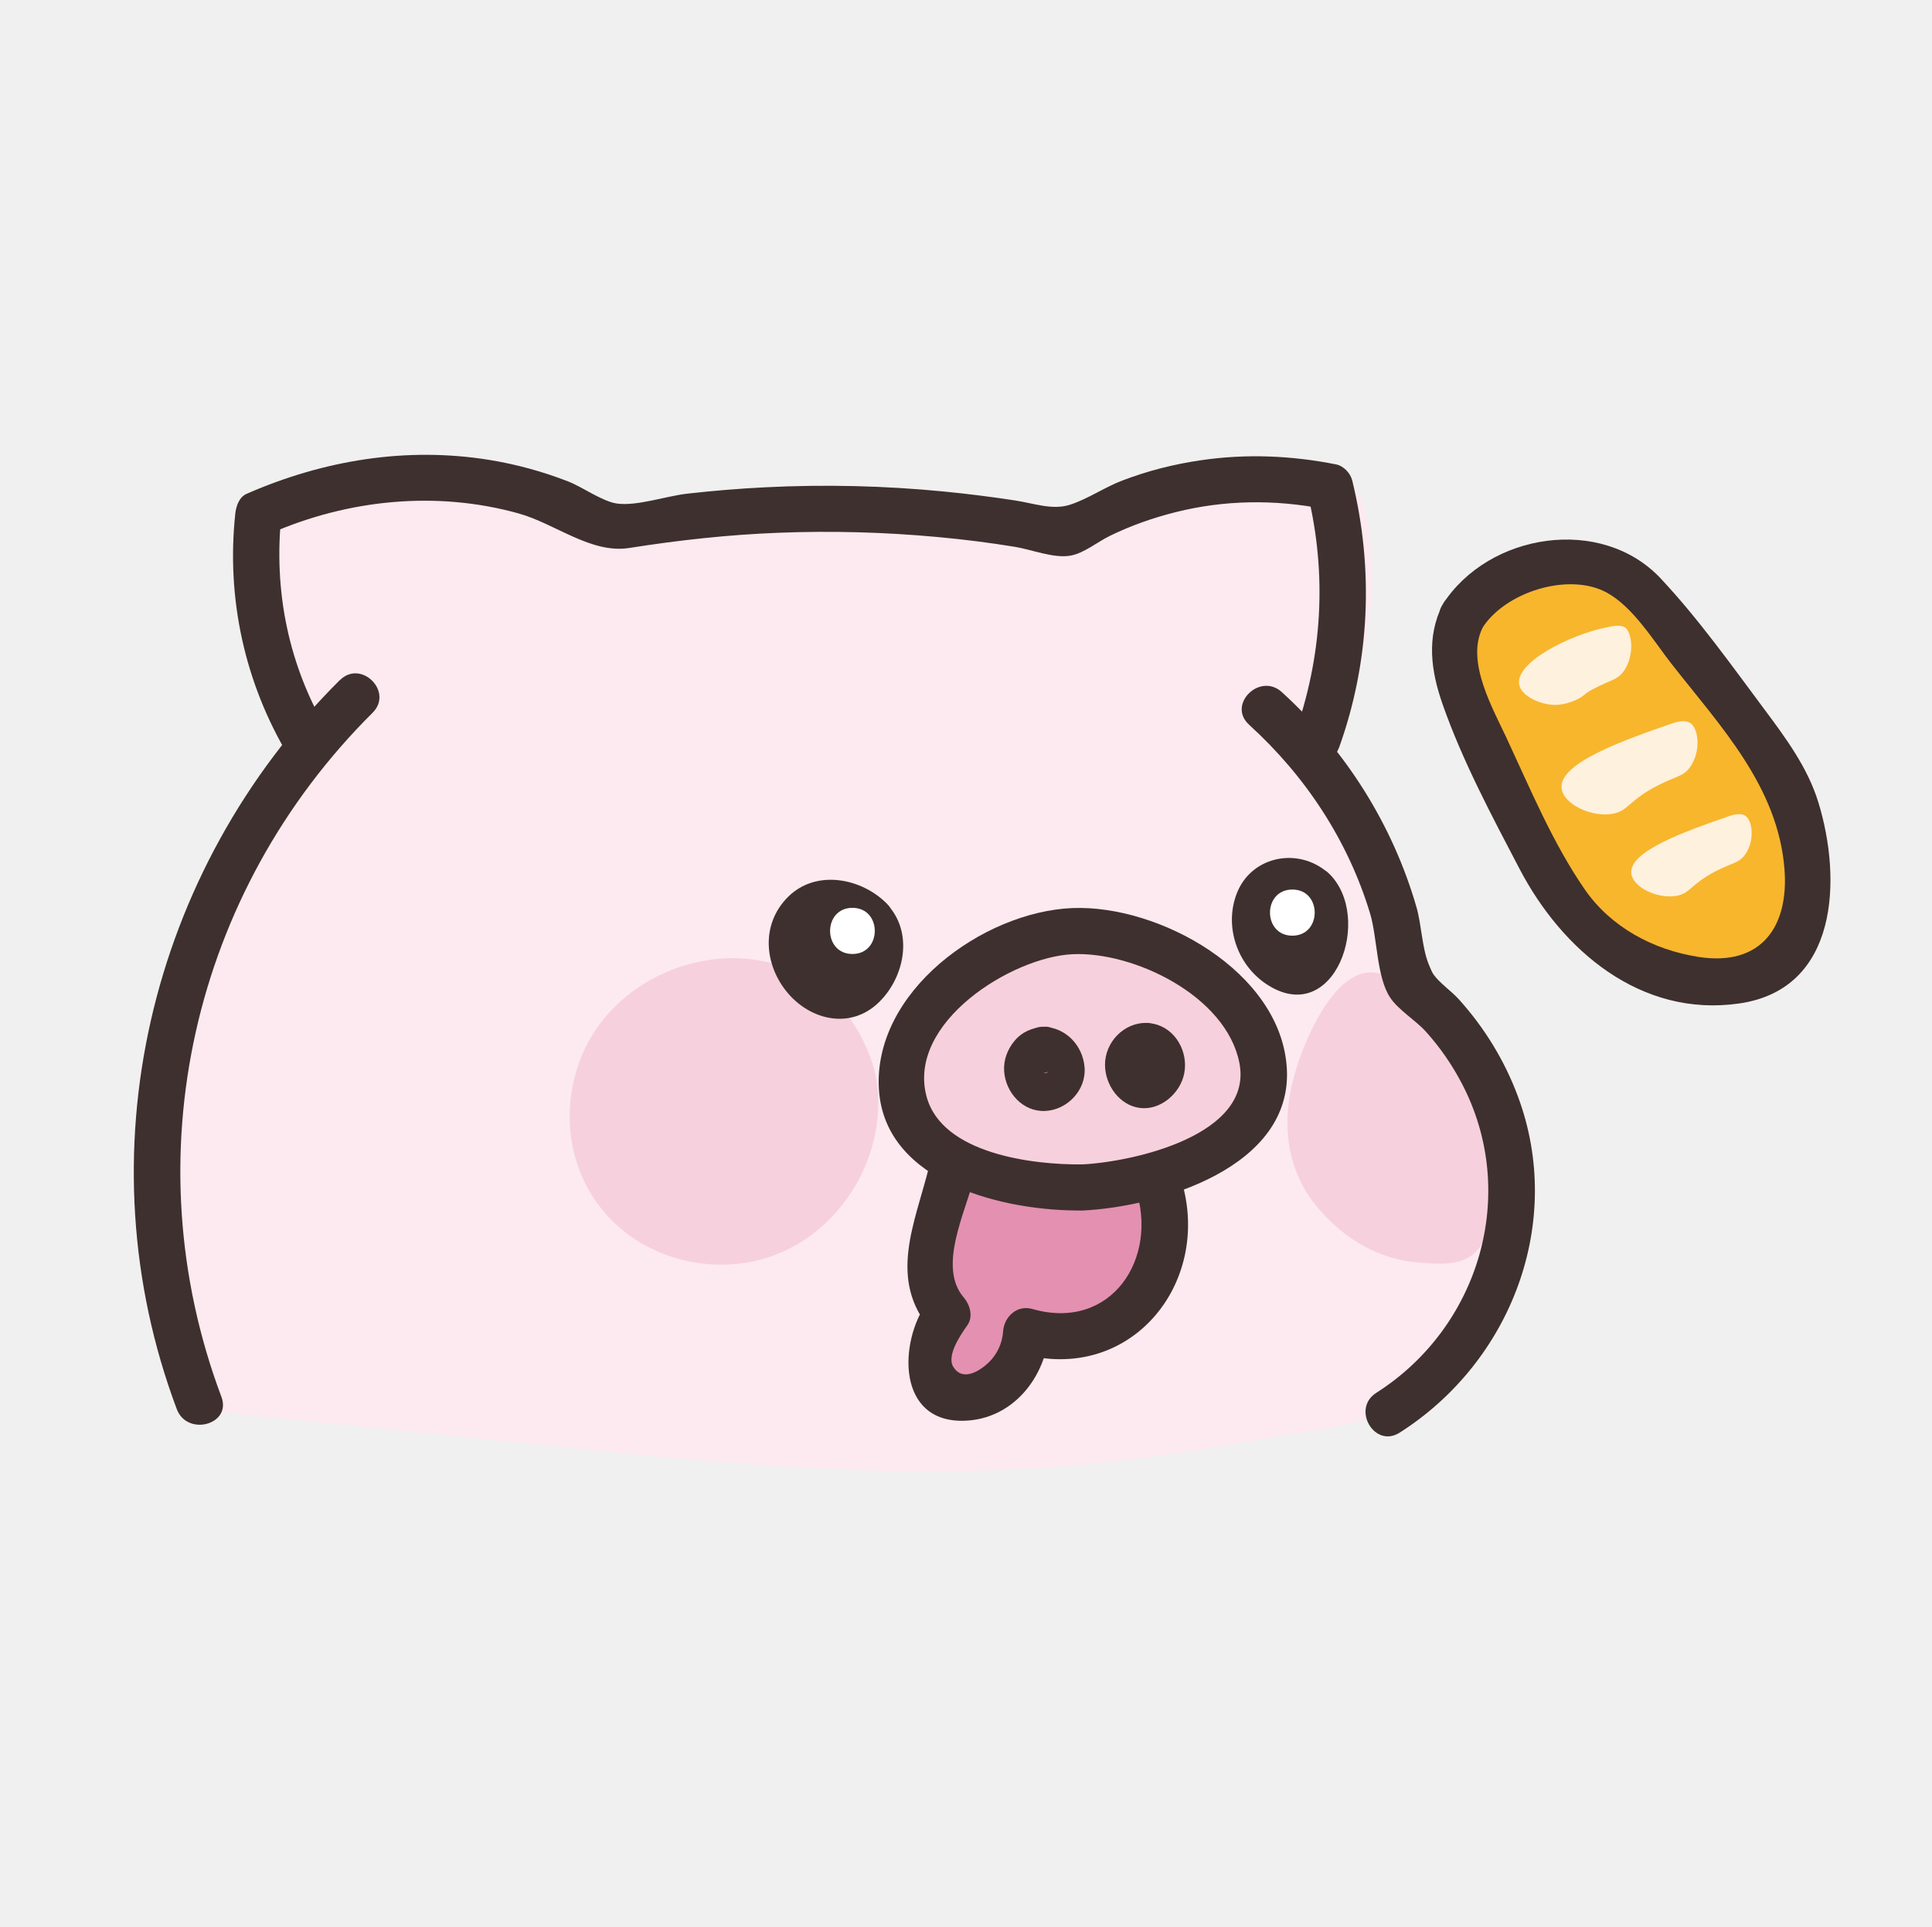
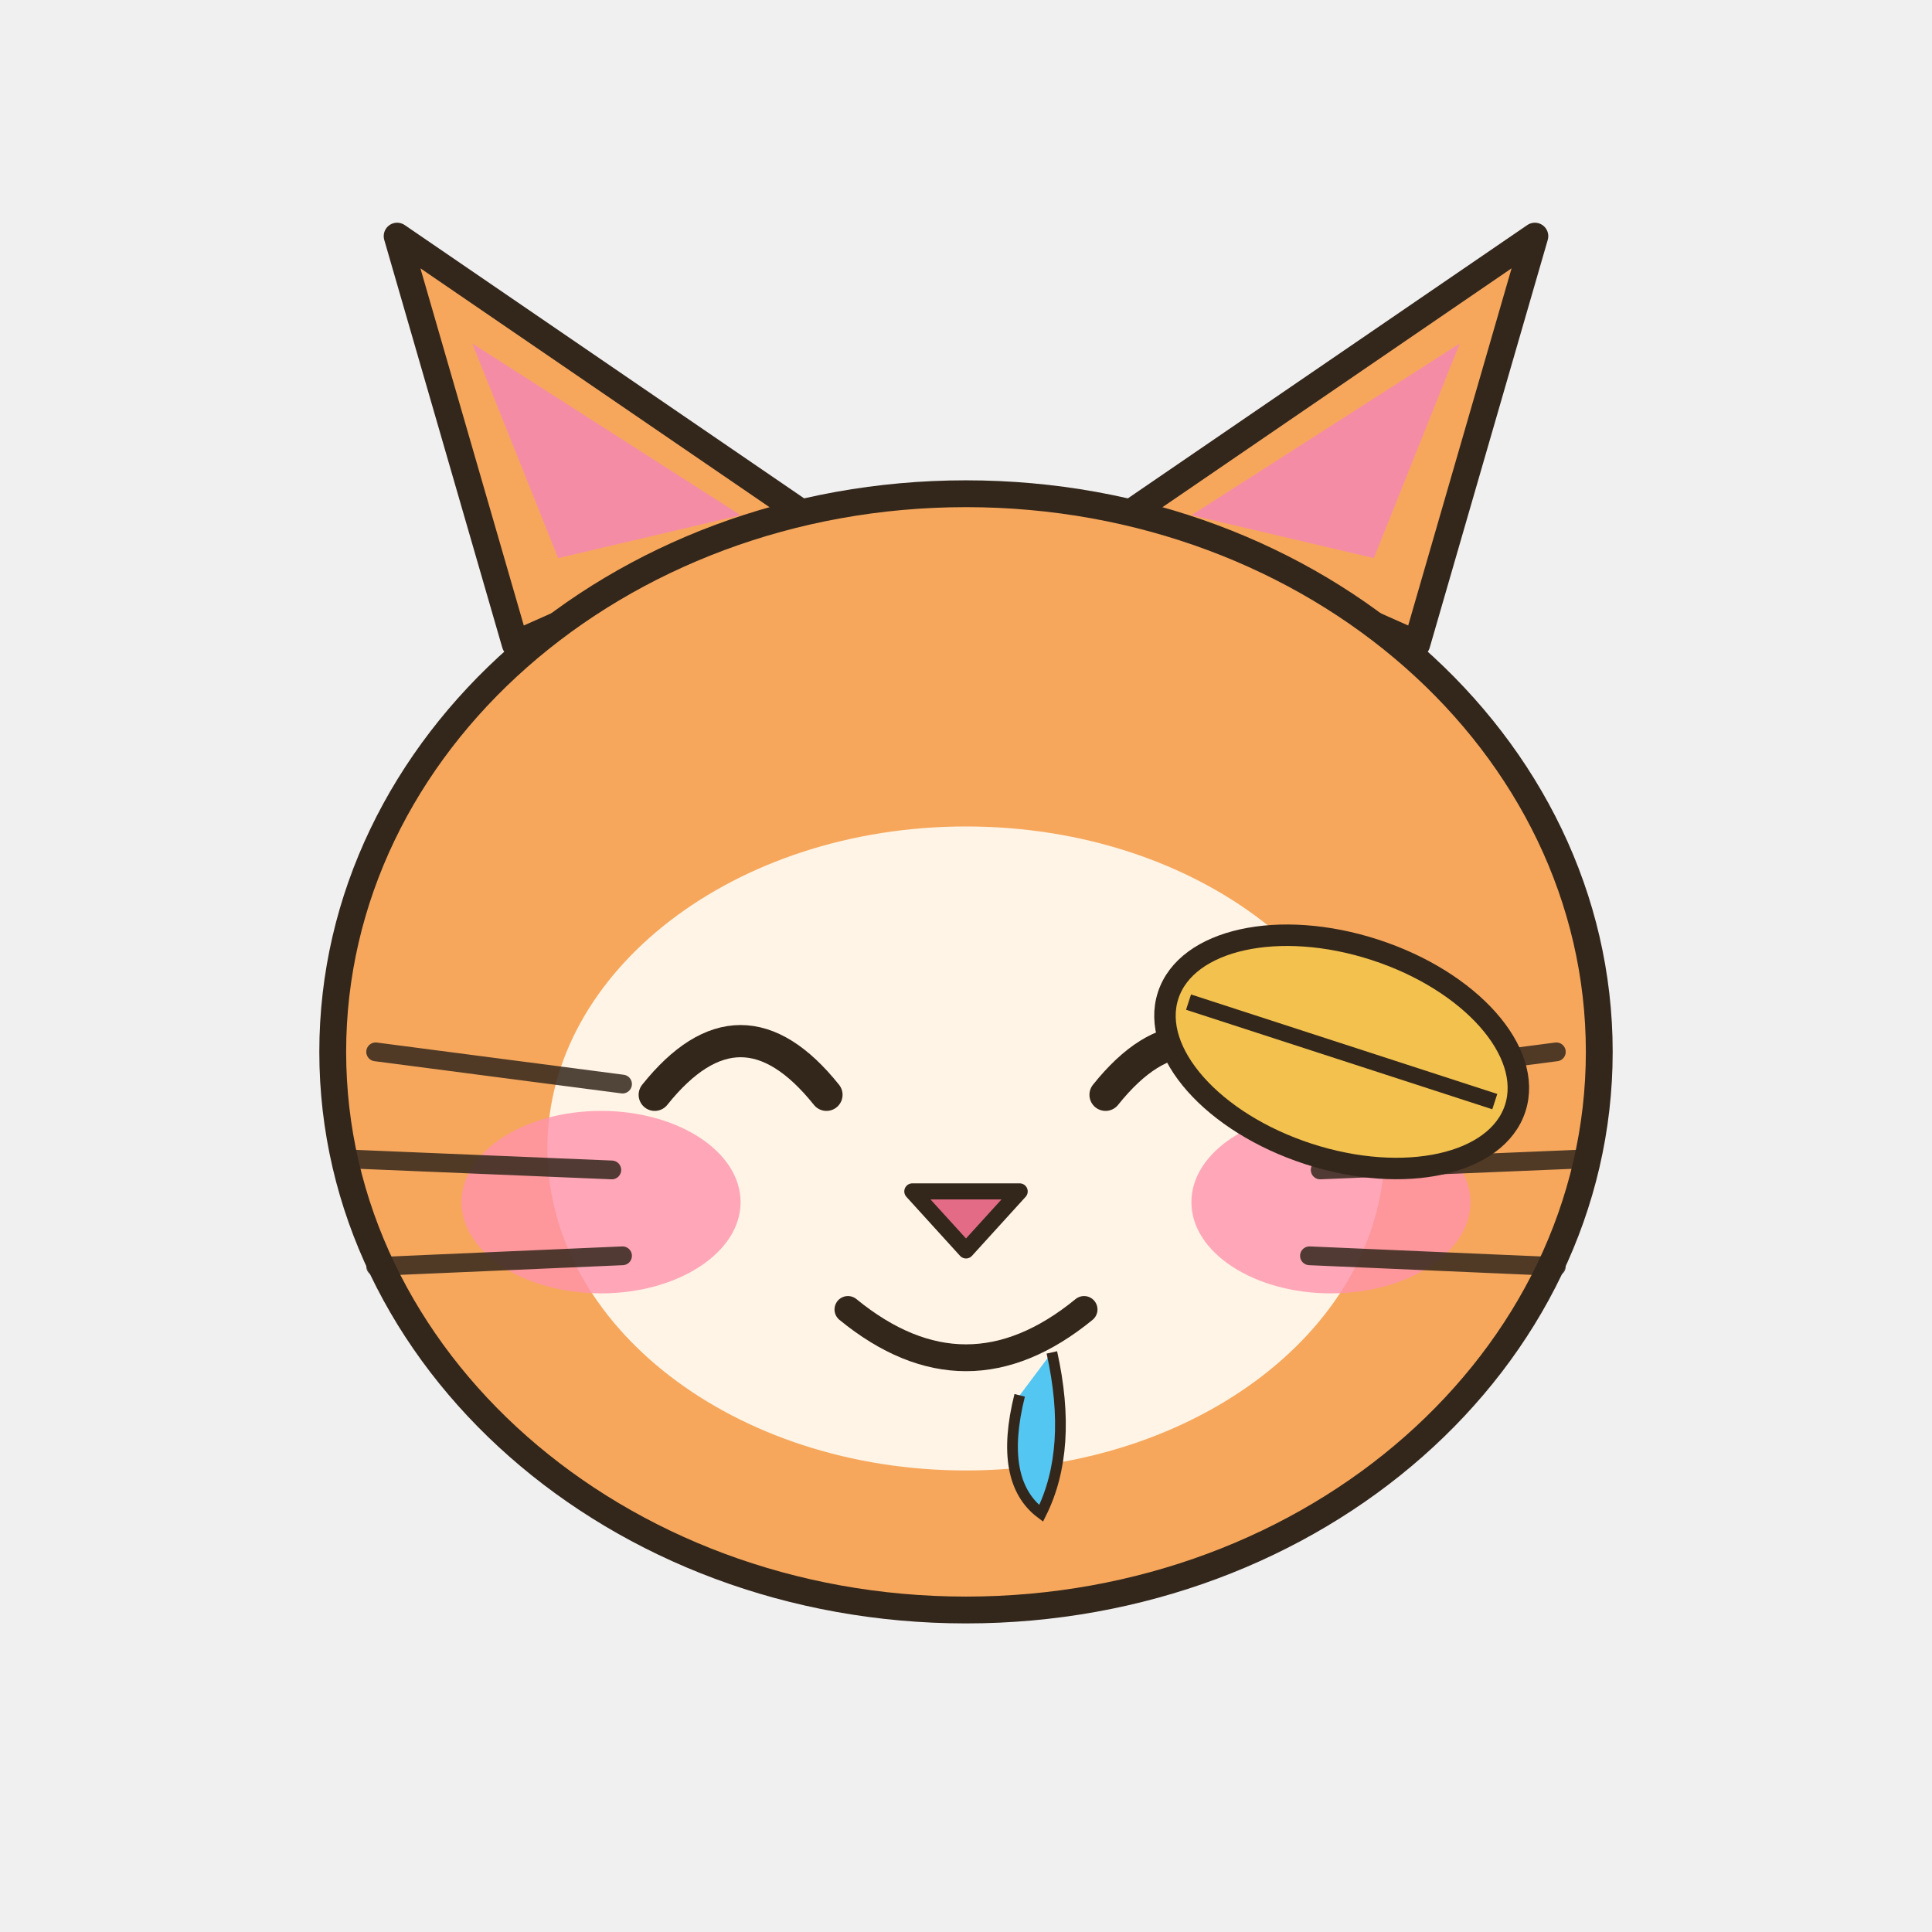
- <svg xmlns="http://www.w3.org/2000/svg" width="361" height="360" viewBox="0 0 361 360" fill="none">
-   <path d="M248.337 266.914C267.892 263.91 282.624 247.438 283.992 228.236C285.101 212.54 277.123 197.118 263.616 188.666C263.385 182.227 262.204 171.533 256.818 159.877C253.074 151.77 248.509 145.834 244.938 141.881C248.005 137.871 254.255 128.543 255.969 114.903C257.193 105.1 255.58 97.08 254.27 92.423C248.625 91.057 240.719 89.865 231.344 90.626C217.994 91.704 207.727 96.275 201.635 99.624C190.129 97.224 176.089 95.283 160.047 95.125C142.147 94.953 126.623 97.037 114.21 99.624C107.902 96.534 97.649 92.509 84.501 91.532C69.928 90.439 58.249 93.587 51.394 96.031C51.034 101.55 51.106 109.412 53.093 118.51C55.052 127.451 58.177 134.436 60.74 139.193C53.54 147.142 35.035 169.679 30.182 204.85C26.496 231.542 32.4 252.915 36.058 263.421C75.458 267.388 104.144 270.335 116.816 271.643C192.347 279.419 215.546 271.945 248.337 266.914Z" fill="#FCEAF0" />
-   <path d="M148.425 181.537C134.918 175.27 117.075 181.393 109.875 194.832C105.252 203.456 104.806 215.515 111.632 224.915C118.89 234.905 131.678 238.168 142.118 235.408C157.253 231.398 166.671 214.926 163.488 200.438C163.316 199.647 160.349 187.071 148.425 181.551V181.537Z" fill="#F7D0DD" />
-   <path d="M255.954 181.724C248.913 181.954 243.584 194.775 241.971 200.538C241.079 203.729 238.415 213.288 244.045 222.716C244.506 223.493 251.562 234.876 265.027 235.954C268.699 236.242 272.486 236.558 275.093 234.546C286.066 226.051 269.289 181.293 255.954 181.724Z" fill="#F7D0DD" />
-   <path d="M250.165 139.84C255.983 123.699 256.732 106.451 252.671 89.807C252.34 88.442 251.073 87.076 249.647 86.789C241.309 85.136 232.928 84.776 224.504 85.998C219.42 86.731 214.466 87.981 209.671 89.821C206.388 91.072 203.205 93.285 199.907 94.335C196.61 95.384 193.182 94.061 189.669 93.53C185.262 92.854 180.841 92.293 176.406 91.862C165.288 90.77 154.085 90.511 142.924 91.072C138.057 91.316 133.204 91.719 128.365 92.265C124.564 92.696 118.933 94.636 115.275 94.105C112.539 93.716 108.867 91.029 106.174 89.979C101.407 88.125 96.483 86.774 91.442 85.955C75.918 83.44 60.423 86.012 46.109 92.279C44.655 92.912 44.122 94.593 43.964 96.002C42.264 111.87 45.735 127.666 53.943 141.349C56.794 146.107 64.268 141.781 61.403 136.994C53.914 124.518 51.049 110.433 52.604 96.002L50.458 99.725C65.017 93.343 81.535 91.661 96.915 95.959C103.755 97.87 110.465 103.533 117.565 102.412C126.839 100.946 136.127 99.926 145.502 99.566C155.381 99.178 165.274 99.451 175.124 100.357C179.977 100.802 184.83 101.406 189.64 102.197C192.75 102.7 196.855 104.381 199.979 103.85C202.557 103.404 205.048 101.277 207.396 100.141C211.342 98.215 215.474 96.764 219.737 95.7C228.795 93.429 238.199 93.314 247.329 95.111L244.304 92.092C248.02 107.328 247.098 122.808 241.799 137.54C239.912 142.772 248.265 145.029 250.137 139.84H250.165Z" fill="#3E302E" />
-   <path d="M233.374 135.428C243.93 145.015 251.879 157.059 256.012 170.743C257.366 175.242 257.207 182.543 259.727 186.395C261.268 188.752 264.508 190.664 266.452 192.82C269.059 195.723 271.305 198.972 273.12 202.436C283.892 222.946 276.518 247.985 257.164 260.302C252.484 263.278 256.818 270.737 261.527 267.748C282.408 254.453 292.388 228.394 283.618 204.879C281.127 198.181 277.354 192.03 272.558 186.726C271.219 185.245 269.016 183.736 267.878 182.141C267.633 181.796 267.36 181.206 266.971 180.243C265.689 177.081 265.632 172.899 264.681 169.564C260.217 154.084 251.404 140.156 239.495 129.333C235.39 125.611 229.256 131.691 233.389 135.428H233.374Z" fill="#3E302E" />
-   <path d="M162.768 172.036C160.882 169.852 157.166 168.271 154.027 168.774C148.944 169.579 146.64 175.601 148.757 180.215C150.067 183.061 153.523 186.366 156.85 186.28C162.236 186.151 167.161 177.139 162.768 172.036Z" fill="#3E302E" />
-   <path d="M165.821 168.989C161.04 164.074 152.486 162.406 147.259 167.609C142.031 172.812 142.867 180.488 147.216 185.605C151.565 190.722 158.952 192.389 164.165 187.373C168.759 182.96 170.573 175.198 166.498 169.866C163.172 165.496 155.669 169.794 159.039 174.221C161.703 177.728 158.103 184.57 153.998 180.258C152.515 178.691 151.521 176.061 153.019 174.135C154.79 171.849 158.103 173.431 159.715 175.098C163.589 179.094 169.695 172.985 165.821 169.004V168.989Z" fill="#3E302E" />
-   <path d="M245.197 166.23C243.282 164.605 240.085 164.016 237.767 165.267C234.022 167.293 233.518 173.632 236.125 177.513C237.738 179.913 241.108 182.213 243.656 181.321C247.775 179.87 249.661 170.01 245.197 166.23Z" fill="#3E302E" />
-   <path d="M247.386 162.507C241.784 158.396 233.778 160.308 231.157 166.819C228.68 172.971 231.099 180.215 236.571 183.88C249.359 192.432 256.804 171.303 248.25 163.182C244.218 159.359 238.098 165.453 242.144 169.277C243.484 170.556 243.642 172.453 243.368 174.221C243.224 175.127 242.965 176.233 242.375 176.981C242.26 177.124 241.842 177.469 241.943 177.426C242.548 177.153 242.346 177.311 241.727 176.938C239.725 175.716 238.573 173.646 238.832 171.275C239.135 168.515 240.992 168.472 243.008 169.952C247.487 173.244 251.807 165.77 247.372 162.507H247.386Z" fill="#3E302E" />
-   <path d="M159.283 178.289C164.842 178.289 164.856 169.665 159.283 169.665C153.71 169.665 153.71 178.289 159.283 178.289Z" fill="white" />
-   <path d="M241.482 174.868C247.041 174.868 247.055 166.244 241.482 166.244C235.909 166.244 235.909 174.868 241.482 174.868Z" fill="white" />
-   <path d="M216.295 220.833C220.039 230.42 217.231 240.87 209.959 246.174C202.226 251.822 192.909 249.149 191.757 248.804C191.728 249.479 191.281 256.22 185.737 259.498C183.361 260.906 178.911 262.329 176.218 260.288C172.993 257.845 172.402 251.118 177.01 245.541C175.873 244.319 174.289 242.264 173.698 239.418C173.108 236.658 173.77 234.646 175.426 228.408C175.959 226.425 176.794 223.219 177.802 219.123" fill="#E490B1" />
-   <path d="M212.133 221.969C216.626 235.149 207.64 248.861 192.909 244.636C190.057 243.816 187.638 246.059 187.436 248.789C187.278 251.075 186.313 253.159 184.657 254.711C183.232 256.048 179.948 258.362 178.134 255.459C176.78 253.288 179.646 249.249 180.74 247.697C181.907 246.059 181.244 243.845 180.063 242.465C175.182 236.745 180.38 226.64 181.964 220.259C183.304 214.869 174.98 212.569 173.626 217.959C170.948 228.696 165.836 239.059 173.943 248.559L173.266 243.328C167.88 250.902 167.578 265.922 180.207 265.52C189.309 265.232 195.458 257.327 196.062 248.775L190.59 252.929C211.514 258.923 227.081 239.188 220.443 219.655C218.657 214.423 210.319 216.665 212.105 221.955L212.133 221.969Z" fill="#3E302E" />
-   <path d="M202.24 221.926C190.734 222.256 172.129 218.016 168.961 206.043C165.591 193.323 180.913 176.65 197.33 174.293C216.929 171.461 237.81 189.069 236.096 202.45C234.598 214.092 216.108 221.538 202.255 221.94L202.24 221.926Z" fill="#F7D0DD" />
-   <path d="M202.24 217.614C193.11 217.715 175.988 215.688 173.122 204.894C169.465 191.124 188.992 178.892 200.368 178.332C211.745 177.771 229.069 186.065 231.574 198.598C234.282 212.152 211.73 217.14 202.24 217.614C196.711 217.887 196.667 226.511 202.24 226.238C216.727 225.519 241.583 218.189 240.445 199.619C239.351 181.609 216.598 169.047 200.368 169.708C183.678 170.383 163.013 185.375 164.237 203.701C165.418 221.25 188.013 226.396 202.226 226.223C207.785 226.166 207.799 217.542 202.226 217.6L202.24 217.614Z" fill="#3E302E" />
-   <path d="M214.409 191.181C210.06 190.98 206.416 194.789 206.474 199.072C206.517 202.795 209.167 206.575 212.998 207.064C216.828 207.553 220.558 204.347 221.278 200.596C222.056 196.629 219.694 192.202 215.561 191.34C213.286 190.865 210.895 192.001 210.247 194.358C209.657 196.5 210.967 199.187 213.271 199.662C213.804 199.777 213.53 199.834 213.329 199.619C213.185 199.46 212.983 199.302 212.825 199.144C213.199 199.518 212.81 199.475 212.839 199.116C212.796 199.504 212.983 199.475 212.839 199.044C212.724 198.699 212.998 198.641 212.767 199.087C212.868 198.9 212.954 198.742 213.055 198.569C212.71 199.159 213.055 198.627 213.055 198.656L212.738 198.842C213.199 198.541 213.689 198.454 214.164 198.569C214.51 198.627 214.726 198.771 215.014 198.929C215.215 199.101 215.23 199.101 215.057 198.929C214.898 198.756 214.898 198.756 215.057 198.929C215.215 199.116 215.215 199.116 215.086 198.9C214.97 198.684 214.97 198.684 215.086 198.9C215.186 199.116 215.186 199.116 215.114 198.871C215.057 198.627 215.057 198.627 215.1 198.871C215.129 199.13 215.143 199.13 215.129 198.871C215.129 198.612 215.129 198.612 215.129 198.871C215.071 199.044 214.927 199.36 214.884 199.518C214.826 199.748 215.172 199.374 214.999 199.432C214.74 199.518 213.343 199.748 214.438 199.791C216.77 199.906 218.758 197.736 218.758 195.479C218.758 193.05 216.77 191.282 214.438 191.167L214.409 191.181Z" fill="#3E302E" />
-   <path d="M194.896 191.871C192.736 192.144 190.95 192.849 189.539 194.559C188.243 196.126 187.494 198.095 187.624 200.15C187.869 204.146 191.094 207.826 195.299 207.624C199.447 207.438 202.975 203.701 202.658 199.518C202.341 195.335 199.101 191.986 194.91 191.886C192.65 191.828 190.489 193.912 190.59 196.198C190.691 198.483 192.491 200.452 194.91 200.51C194.579 200.51 194.32 200.352 194.046 200.222C194.637 200.495 194.032 200.337 194.046 200.165C194.018 200.812 194.464 199.964 194.061 200.15C194.262 200.064 194.147 200.855 194.075 200.15C194.032 199.69 194.176 199.705 194.075 200.093C194.133 199.863 194.219 199.575 194.262 199.345C194.334 199.001 194.637 199.173 194.219 199.389C194.478 199.245 194.622 199.087 194.939 199.058C195.213 199.029 195.472 199.087 195.717 199.187C195.832 199.245 196.408 199.734 196.12 199.432C195.688 198.986 196.538 199.992 196.178 199.475C195.818 198.957 196.437 200.093 196.235 199.532C196.034 198.972 196.336 200.251 196.278 199.647C196.235 199.245 196.25 199.877 196.206 200.021C196.149 200.179 195.746 200.481 196.091 200.208C196.278 200.021 196.278 200.007 196.12 200.165C195.818 200.467 195.429 200.582 194.954 200.524C197.186 200.237 199.389 198.756 199.274 196.212C199.173 194.128 197.359 191.584 194.954 191.9L194.896 191.871Z" fill="#3E302E" />
-   <path d="M63.505 127.091C27.748 162.651 15.22 215.918 33.033 263.35C34.963 268.495 43.33 266.267 41.371 261.05C24.595 216.407 35.899 166.718 69.625 133.2C73.571 129.276 67.465 123.182 63.52 127.106L63.505 127.091Z" fill="#3E302E" />
-   <path d="M273.278 115.147C278.002 106.724 291.38 103.03 300.913 106.394C304.009 107.486 306.198 109.153 317.085 123.21C328.073 137.397 333.602 144.598 335.287 150.117C336.382 153.739 341.796 171.548 332.594 179.726C324.357 187.028 309.222 182.385 300.913 177.038C293.641 172.353 290.098 165.353 283.301 151.511C273.826 132.251 269.102 122.607 273.278 115.133V115.147Z" fill="#F8B62D" />
-   <path d="M277.008 117.317C281.3 110.619 293.094 106.911 300.179 110.72C305.176 113.422 309.035 119.861 312.39 124.145C321.52 135.787 332.206 146.998 333.43 162.377C334.294 173.258 329.037 180.66 317.359 178.835C308.905 177.513 301.028 173.301 296.132 166.244C290.185 157.649 285.965 147.501 281.573 138.072C278.967 132.452 273.854 123.642 277.023 117.332C279.514 112.387 272.054 108.018 269.563 112.977C266.51 119.071 267.36 125.352 269.549 131.604C273.264 142.212 278.736 152.446 283.935 162.392C291.855 177.541 306.529 190.218 325.02 187.531C343.539 184.843 344.158 164.275 339.78 149.988C337.779 143.462 333.718 137.986 329.671 132.553C323.508 124.288 317.373 115.65 310.317 108.118C299.228 96.275 278.131 99.581 269.563 112.962C266.553 117.648 274.042 121.989 277.023 117.317H277.008Z" fill="#3E302E" />
-   <path d="M283.877 127.954C283.028 123.857 293.166 118.712 299.977 117.289C301.432 116.987 303.332 116.541 304.052 117.691C305.19 119.488 305.061 122.952 303.505 125.28C302.252 127.149 301.014 126.991 297.601 128.816C295.758 129.808 296.089 130.095 294.462 130.814C293.871 131.073 292.23 131.791 290.343 131.734C287.78 131.647 284.324 130.138 283.863 127.968L283.877 127.954Z" fill="#FEF1DD" />
-   <path d="M291.783 147.271C291.337 142.557 303.52 138.302 312.16 135.298C313.298 134.896 315.429 134.206 316.408 135.701C317.589 137.497 317.459 140.961 315.847 143.29C314.55 145.158 313.254 145 309.697 146.826C304.326 149.6 304.297 151.511 301.403 152.072C297.443 152.834 292.071 150.304 291.783 147.286V147.271Z" fill="#FEF1DD" />
-   <path d="M304.816 163.168C304.427 159.014 315.213 155.263 322.86 152.604C323.868 152.259 325.754 151.641 326.618 152.963C327.655 154.544 327.554 157.606 326.114 159.661C324.962 161.3 323.824 161.17 320.671 162.78C315.904 165.223 315.89 166.919 313.326 167.408C309.813 168.084 305.06 165.856 304.801 163.182L304.816 163.168Z" fill="#FEF1DD" />
+ <svg xmlns="http://www.w3.org/2000/svg" width="360" height="360" viewBox="0 0 360 360" fill="none">
+   <path d="M96 120 L74 44 L150 96 Z" fill="#F6A75C" stroke="#33271C" stroke-width="5" stroke-linejoin="round" />
+   <path d="M264 120 L286 44 L210 96 Z" fill="#F6A75C" stroke="#33271C" stroke-width="5" stroke-linejoin="round" />
+   <path d="M104 104 L88 64 L138 96 Z" fill="#F58CA6" />
+   <path d="M256 104 L272 64 L222 96 Z" fill="#F58CA6" />
+   <ellipse cx="180" cy="196" rx="118" ry="104" fill="#F6A75C" stroke="#33271C" stroke-width="5" />
+   <ellipse cx="180" cy="214" rx="78" ry="60" fill="#FFF4E6" />
+   <ellipse cx="112" cy="224" rx="26" ry="17" fill="#FF93AC" opacity="0.8" />
+   <ellipse cx="248" cy="224" rx="26" ry="17" fill="#FF93AC" opacity="0.8" />
+   <g stroke="#33271C" stroke-width="3.5" stroke-linecap="round" fill="none" opacity="0.85">
+     <path d="M70 196 L116 202" />
+     <path d="M66 216 L114 218" />
+     <path d="M70 236 L116 234" />
+     <path d="M290 196 L244 202" />
+     <path d="M294 216 L246 218" />
+     <path d="M290 236 L244 234" />
+   </g>
+   <path d="M122 204 Q138 184 154 204" stroke="#33271C" stroke-width="6" fill="none" stroke-linecap="round" />
+   <path d="M206 204 Q222 184 238 204" stroke="#33271C" stroke-width="6" fill="none" stroke-linecap="round" />
+   <path d="M170 222 h20 l-10 11 Z" fill="#E36B86" stroke="#33271C" stroke-width="3" stroke-linejoin="round" />
+   <path d="M158 244 q22 18 44 0" stroke="#33271C" stroke-width="5" fill="none" stroke-linecap="round" />
+   <path d="M196 252 q4 18 -2 30 q-8 -6 -4 -22" fill="#54C6F2" stroke="#33271C" stroke-width="2" />
+   <g transform="translate(250,196) rotate(18)">
+     <ellipse cx="0" cy="0" rx="34" ry="20" fill="#F2C14E" stroke="#33271C" stroke-width="4" />
+     <path d="M-30 0 h60" stroke="#33271C" stroke-width="3" />
+   </g>
</svg>
